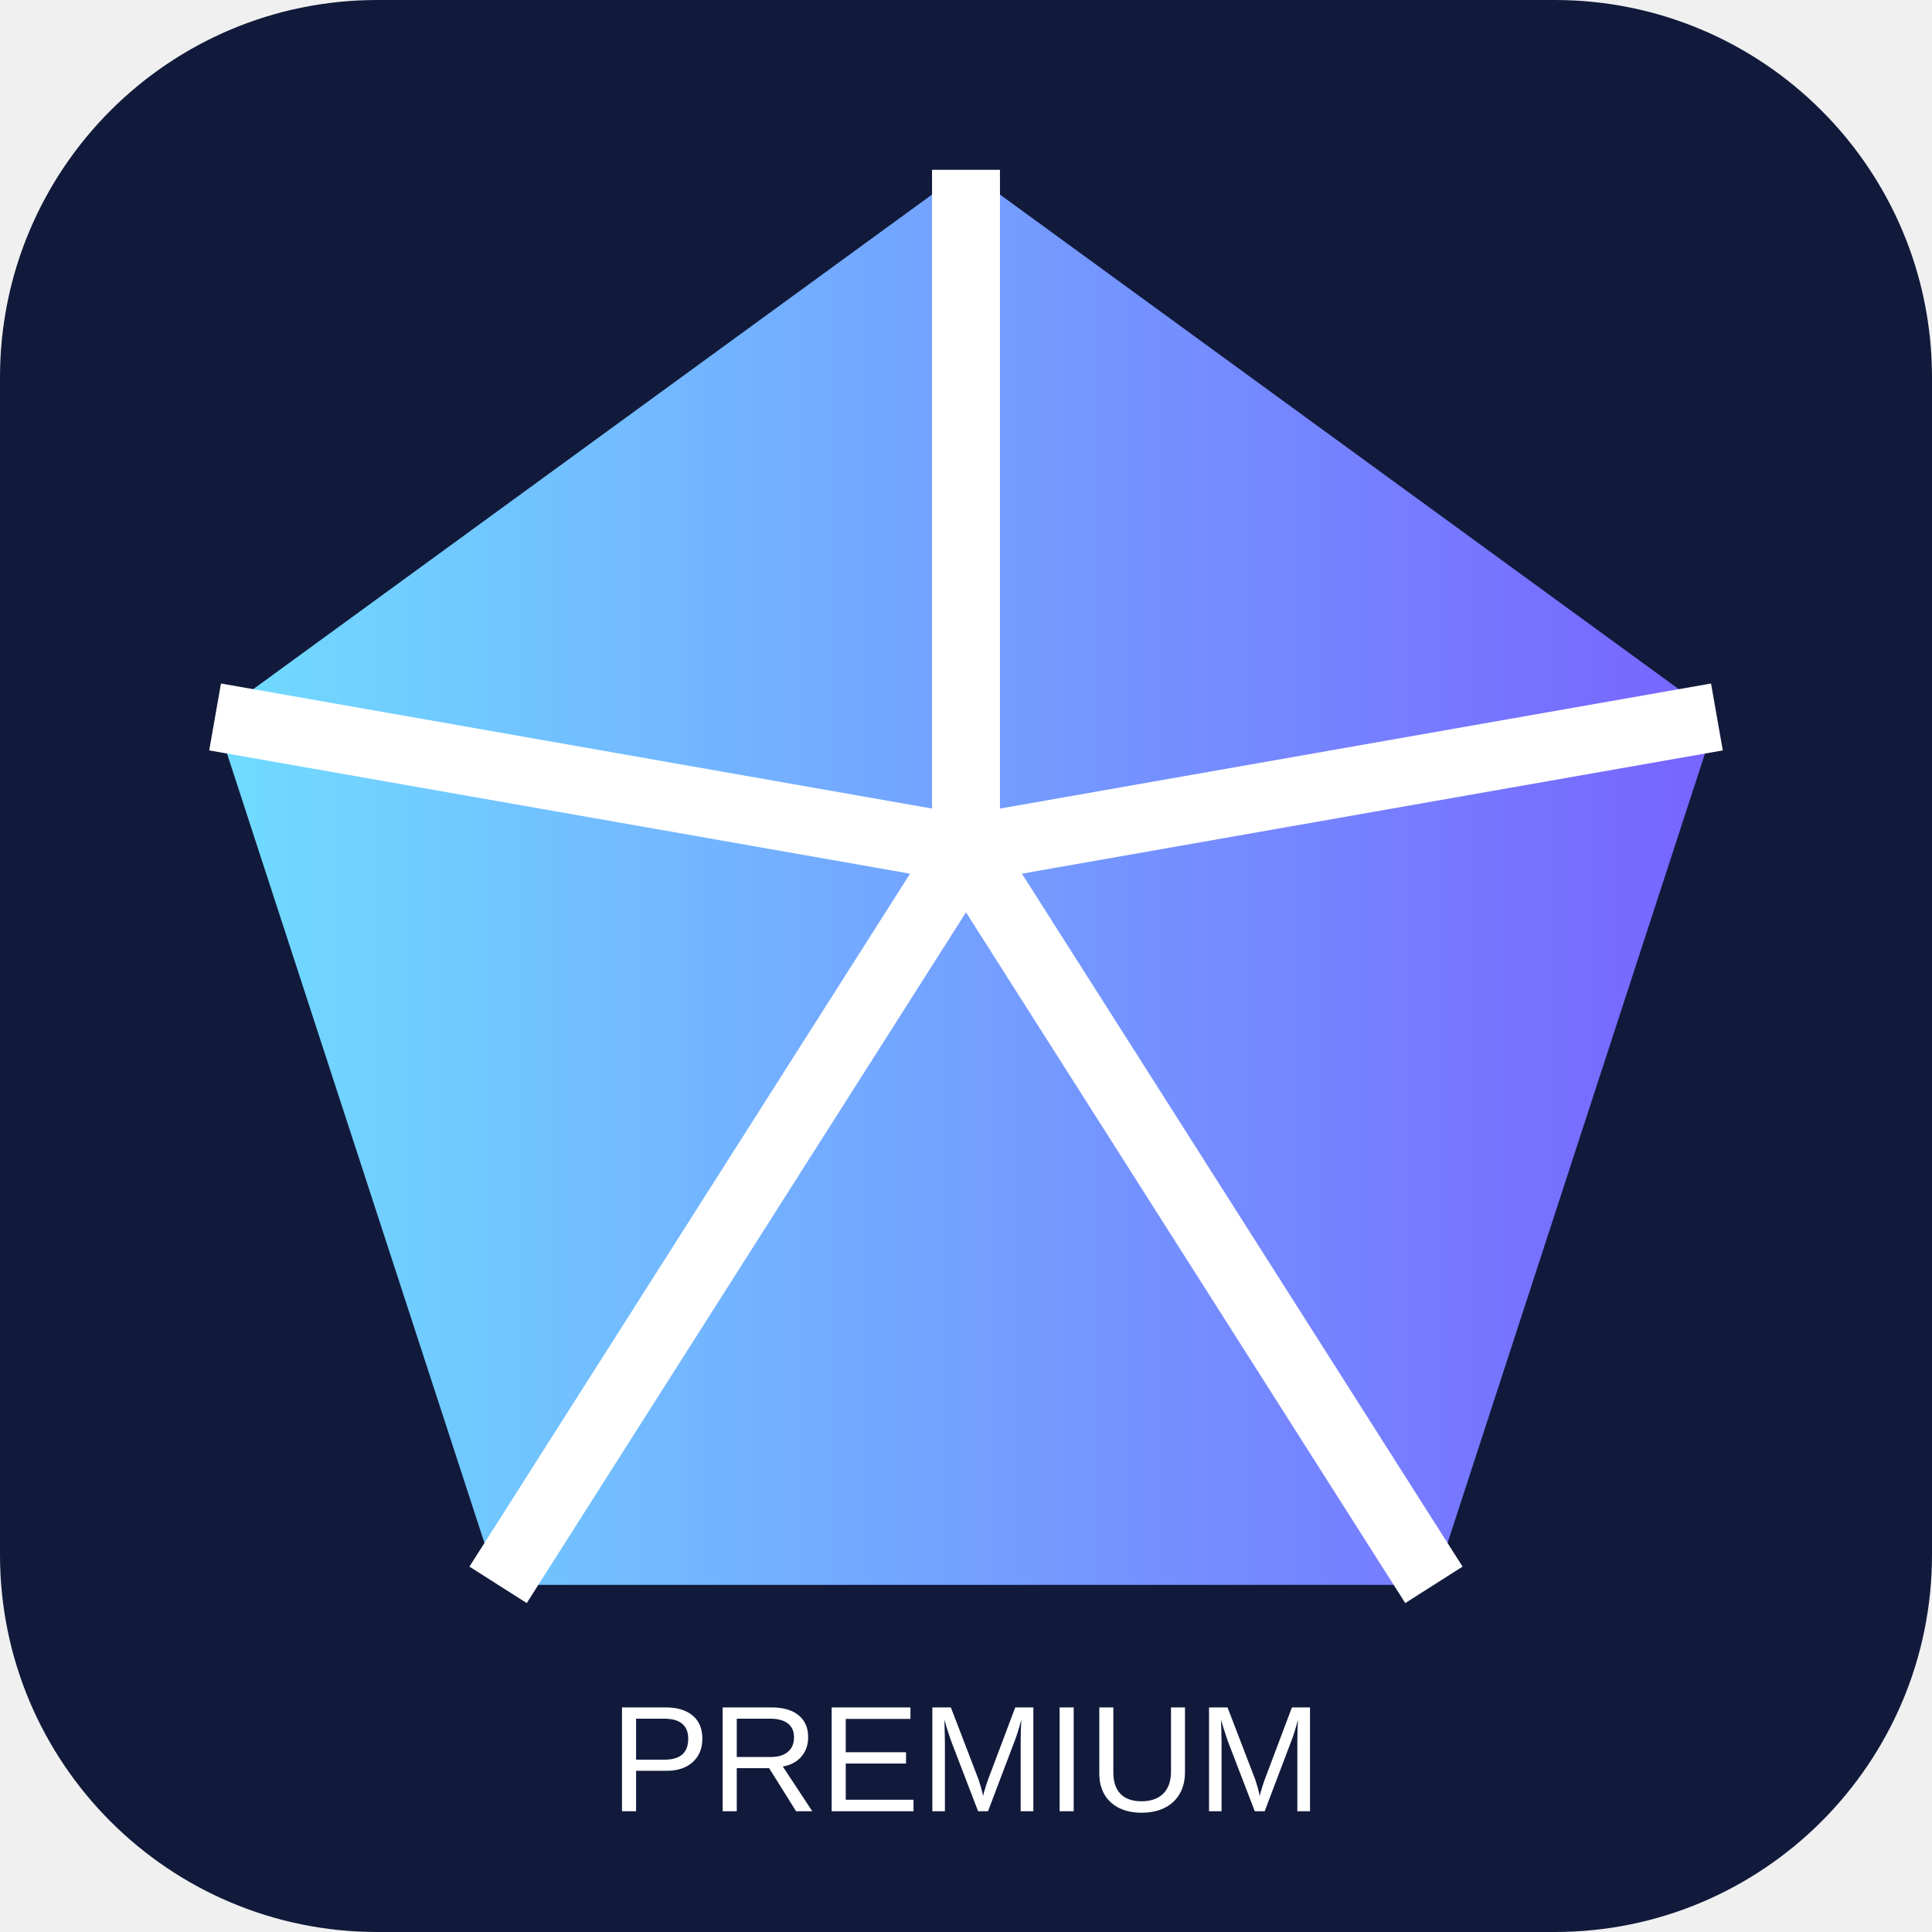
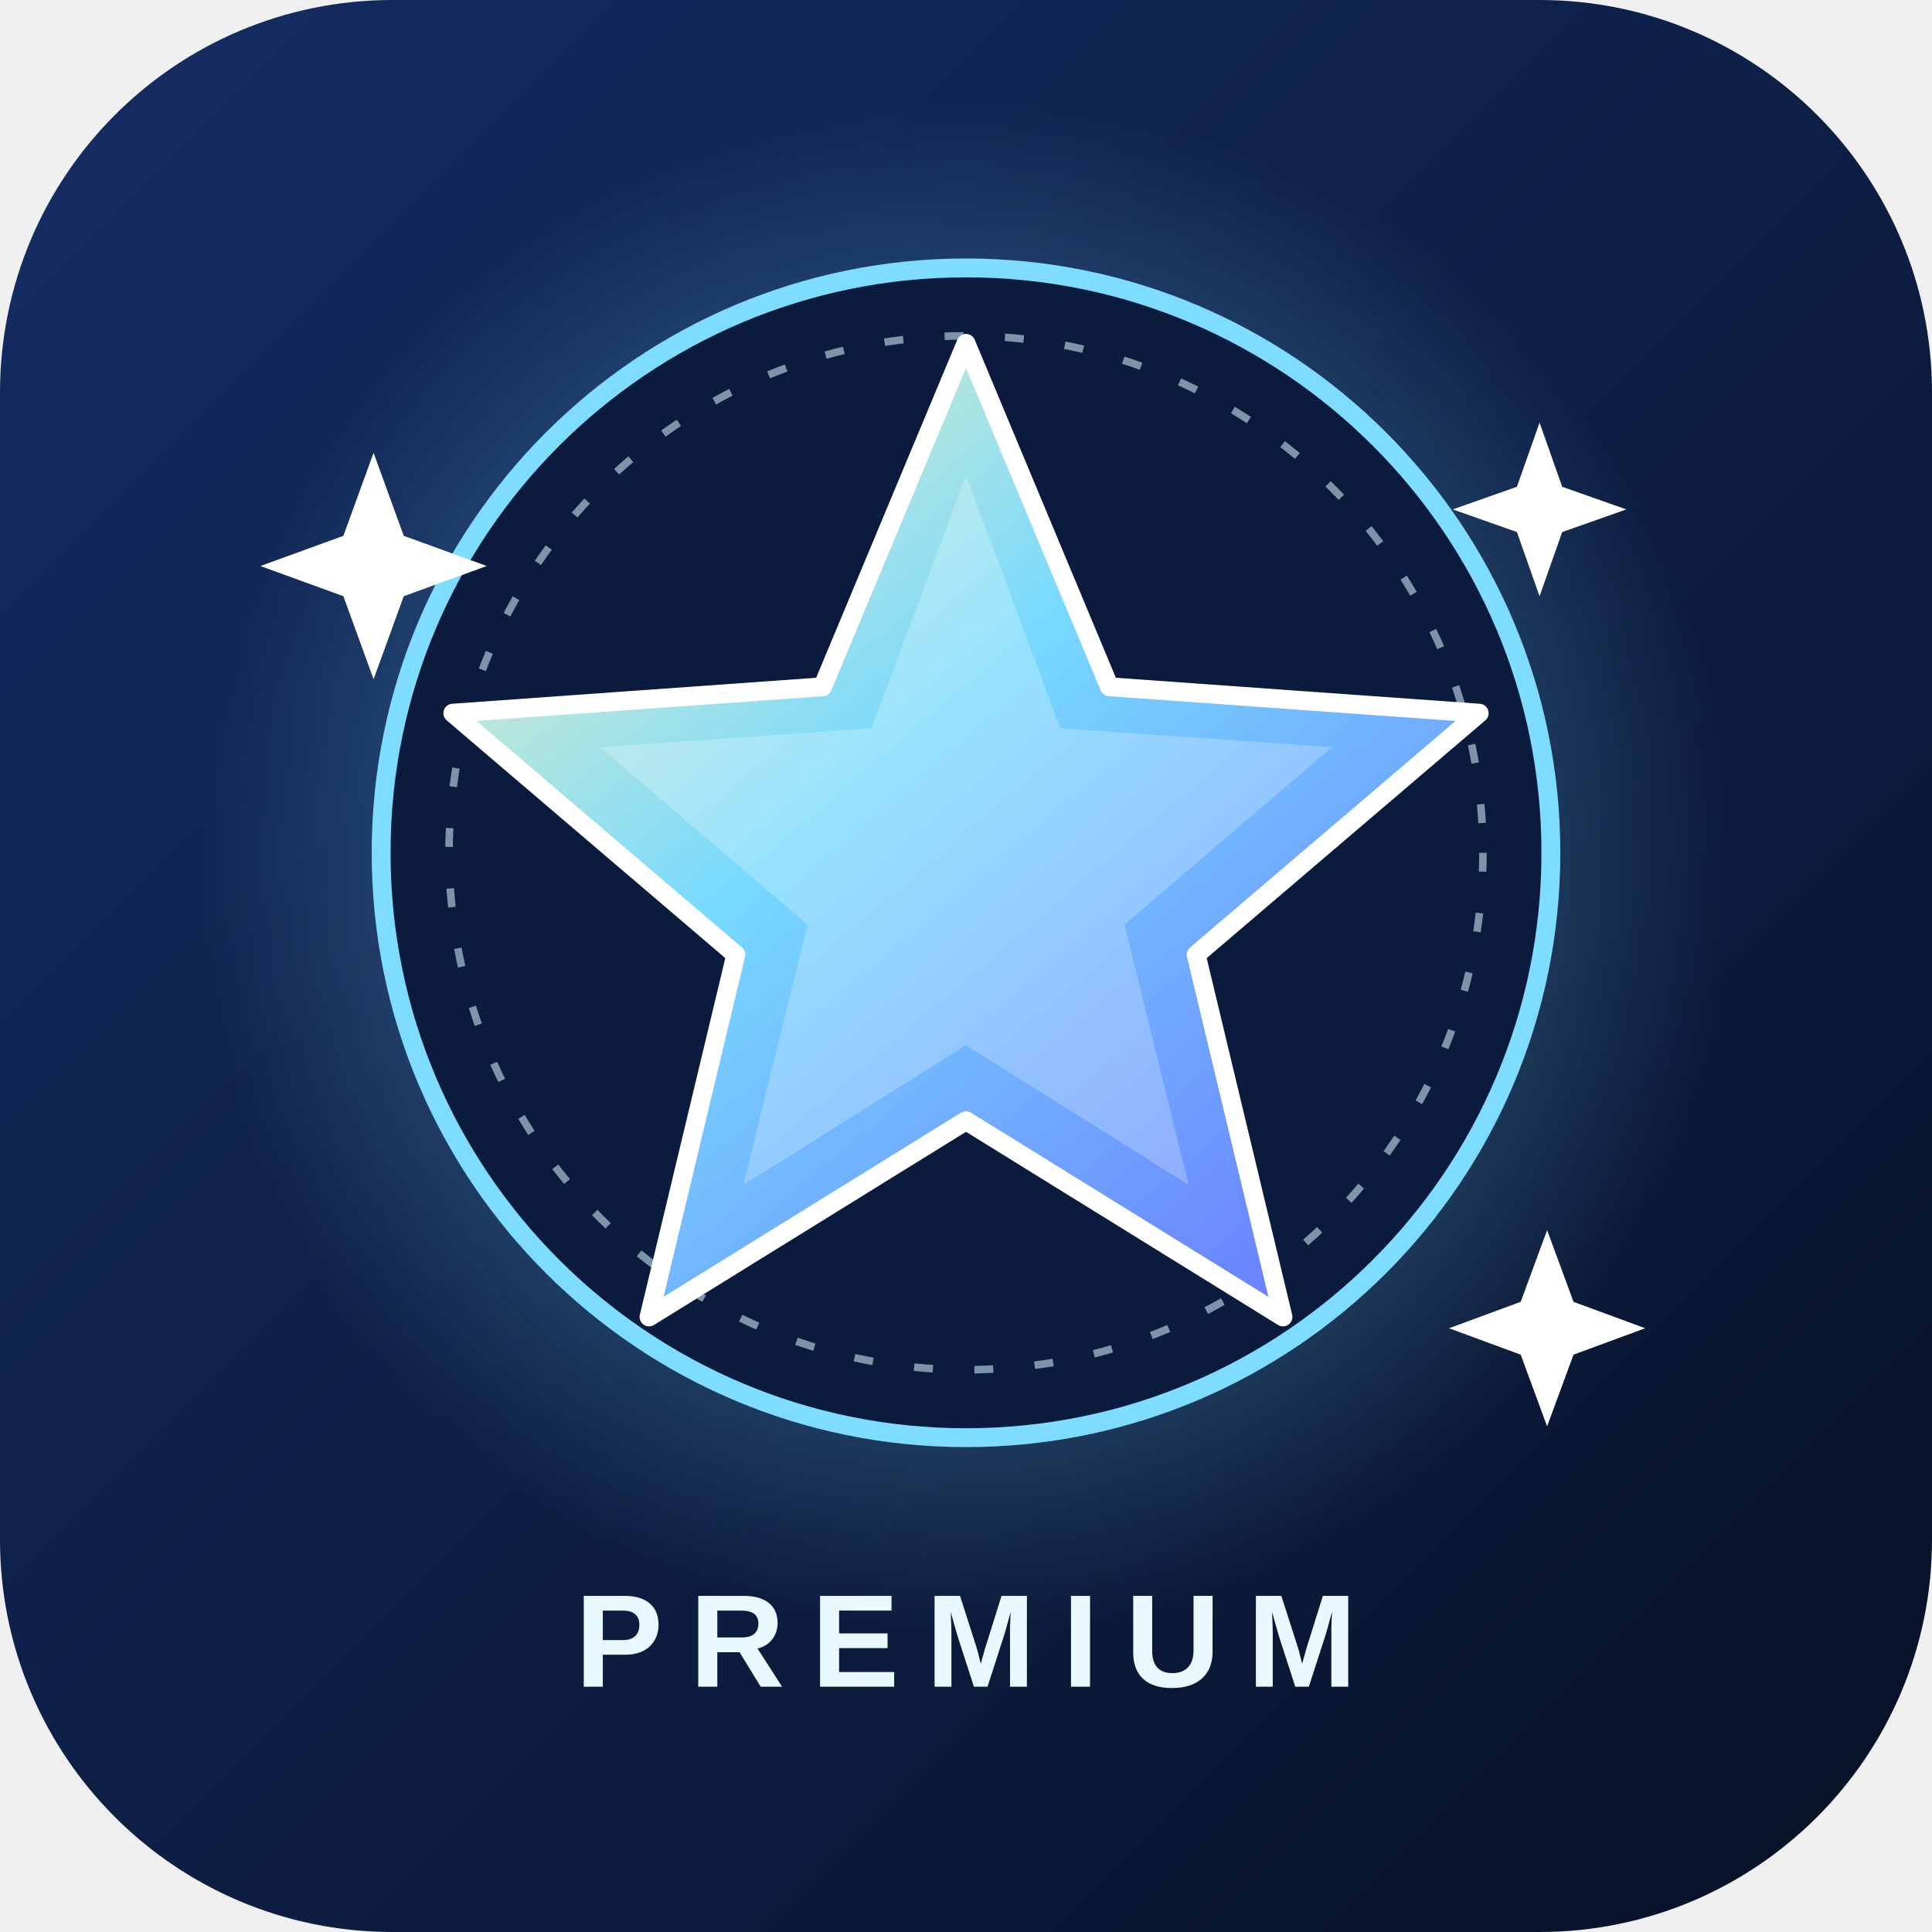
<svg xmlns="http://www.w3.org/2000/svg" viewBox="0 0 512 512">
  <defs>
-     <linearGradient id="g">
-       <stop stop-color="#70dcff" />
-       <stop offset="1" stop-color="#7764ff" />
+     <linearGradient id="bg" x2="1" y2="1">
+       <stop stop-color="#142d65" />
+       <stop offset="1" stop-color="#071126" />
    </linearGradient>
+     <linearGradient id="gold" x2=".9" y2="1">
+       <stop stop-color="#fff5b5" />
+       <stop offset=".45" stop-color="#77d9ff" />
+       <stop offset="1" stop-color="#6976ff" />
+     </linearGradient>
+     <radialGradient id="glow">
+       <stop stop-color="#79dfff" stop-opacity=".6" />
+       <stop offset="1" stop-color="#79dfff" stop-opacity="0" />
+     </radialGradient>
  </defs>
-   <rect width="512" height="512" rx="100" fill="#111a3b" />
-   <path d="M256 45 455 190 380 420H132L57 190Z" fill="url(#g)" />
-   <path d="m57 190 199 35 199-35M132 420l124-195 124 195M256 45v180" fill="none" stroke="white" stroke-width="18" />
-   <text x="256" y="480" fill="white" font-size="40" text-anchor="middle" font-family="Arial">PREMIUM</text>
+   <rect width="512" height="512" rx="104" fill="url(#bg)" />
+   <circle cx="256" cy="230" r="205" fill="url(#glow)" />
+   <circle cx="256" cy="226" r="155" fill="#0b1b3d" stroke="#7ddcff" stroke-width="5" />
+   <circle cx="256" cy="226" r="137" fill="none" stroke="#d9f7ff" stroke-opacity=".55" stroke-width="2" stroke-dasharray="5 11" />
+   <path d="m256 91 38 91 98 7-75 64 23 96-84-52-84 52 23-96-75-64 98-7z" fill="url(#gold)" stroke="#fff" stroke-width="5" stroke-linejoin="round" />
+   <path d="m256 126 25 67 72 5-55 47 17 69-59-37-59 37 17-69-55-47 72-5z" fill="#fff" fill-opacity=".24" />
+   <g fill="#fff">
+     <path d="m99 120 8 22 22 8-22 8-8 22-8-22-22-8 22-8z" />
+     <path d="m408 112 6 17 17 6-17 6-6 17-6-17-17-6 17-6z" />
+     <path d="m410 326 7 19 19 7-19 7-7 19-7-19-19-7 19-7z" />
+   </g>
+   <text x="256" y="447" text-anchor="middle" fill="#eaf8ff" font-family="Arial,sans-serif" font-size="35" font-weight="800" letter-spacing="7">PREMIUM</text>
</svg>
